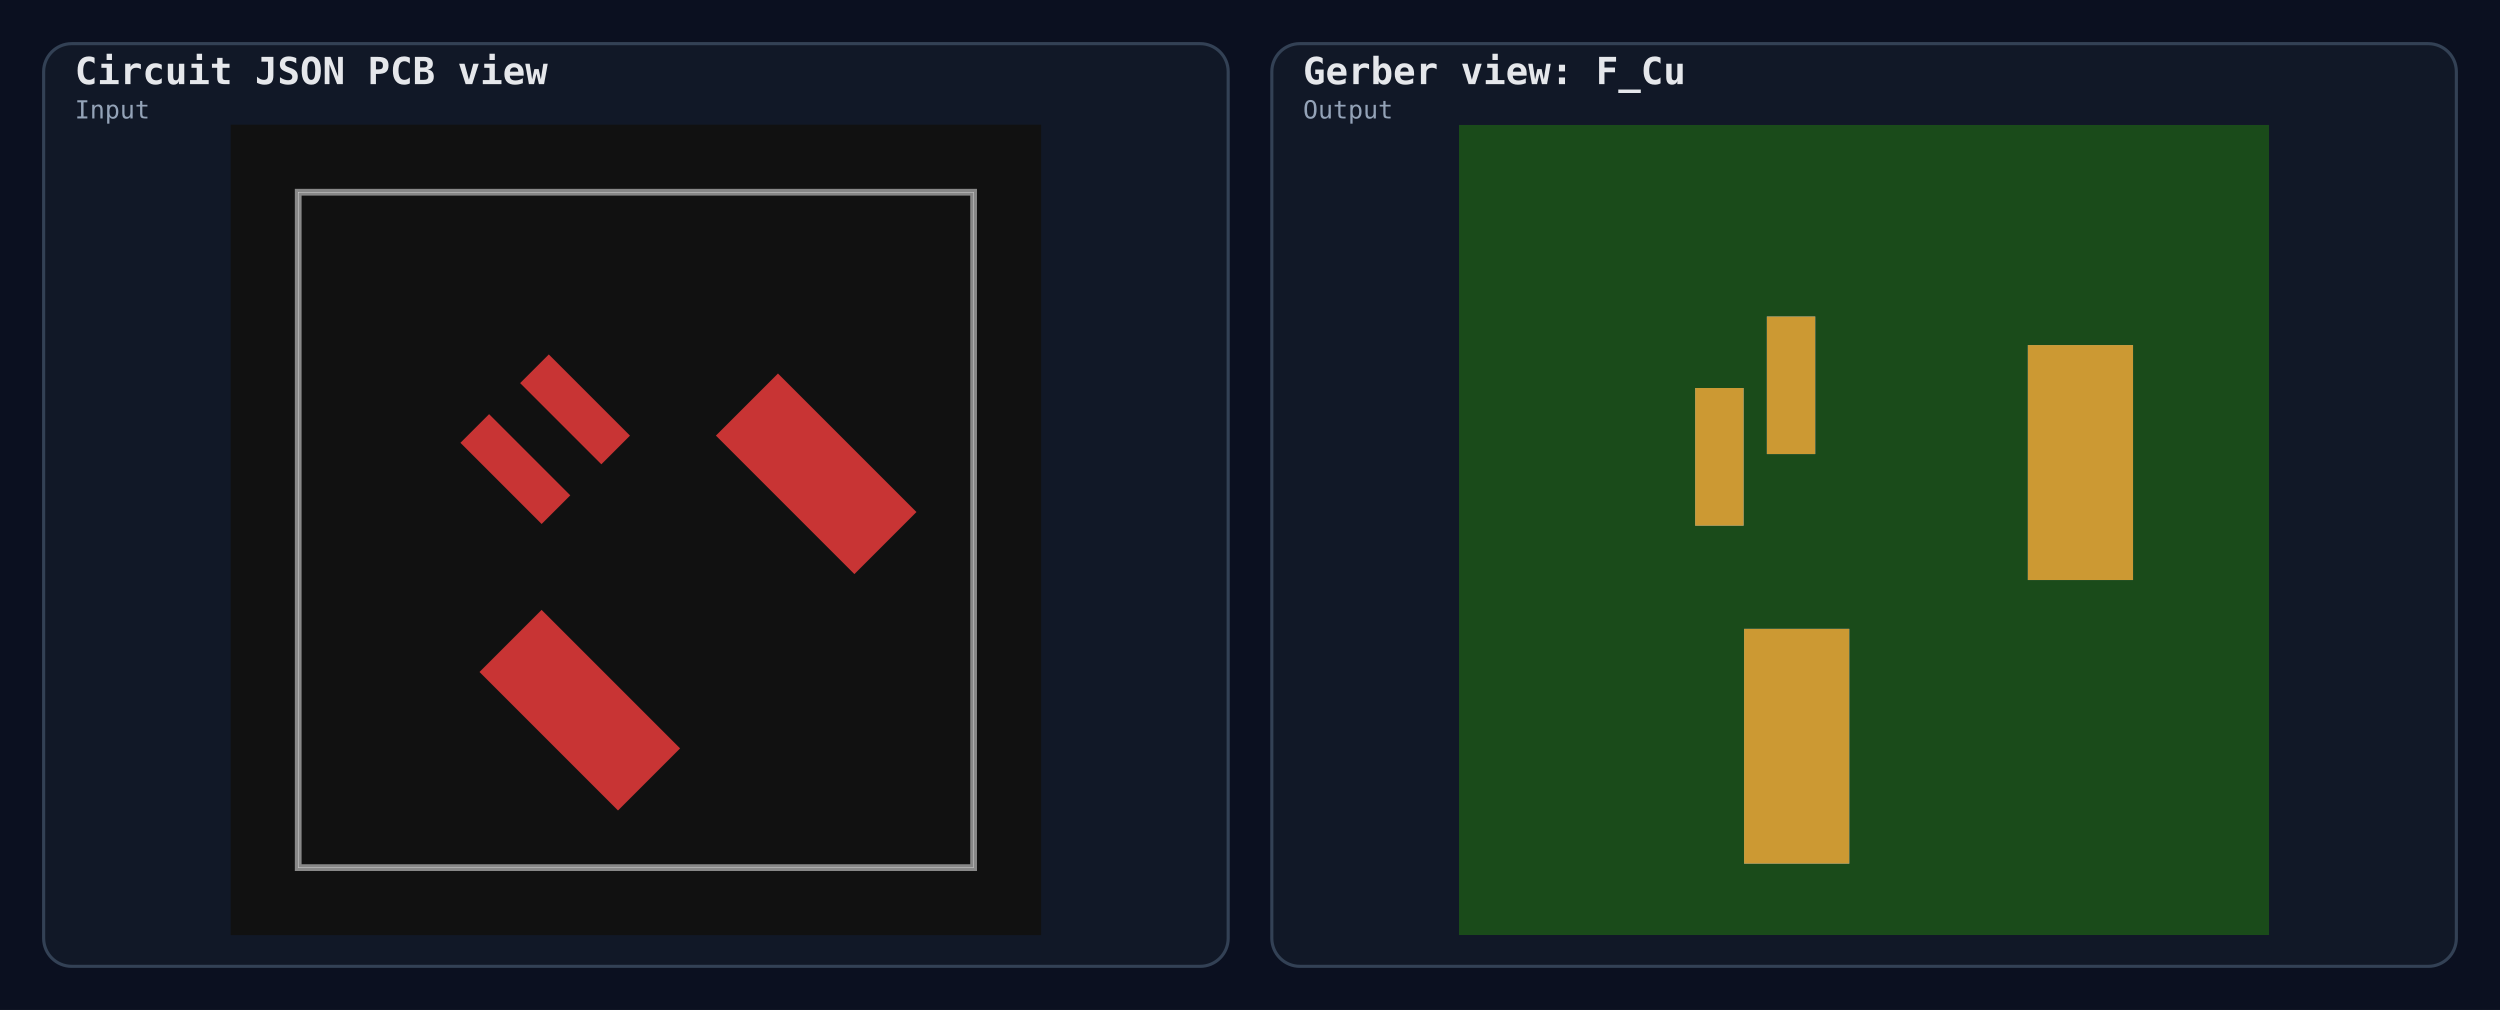
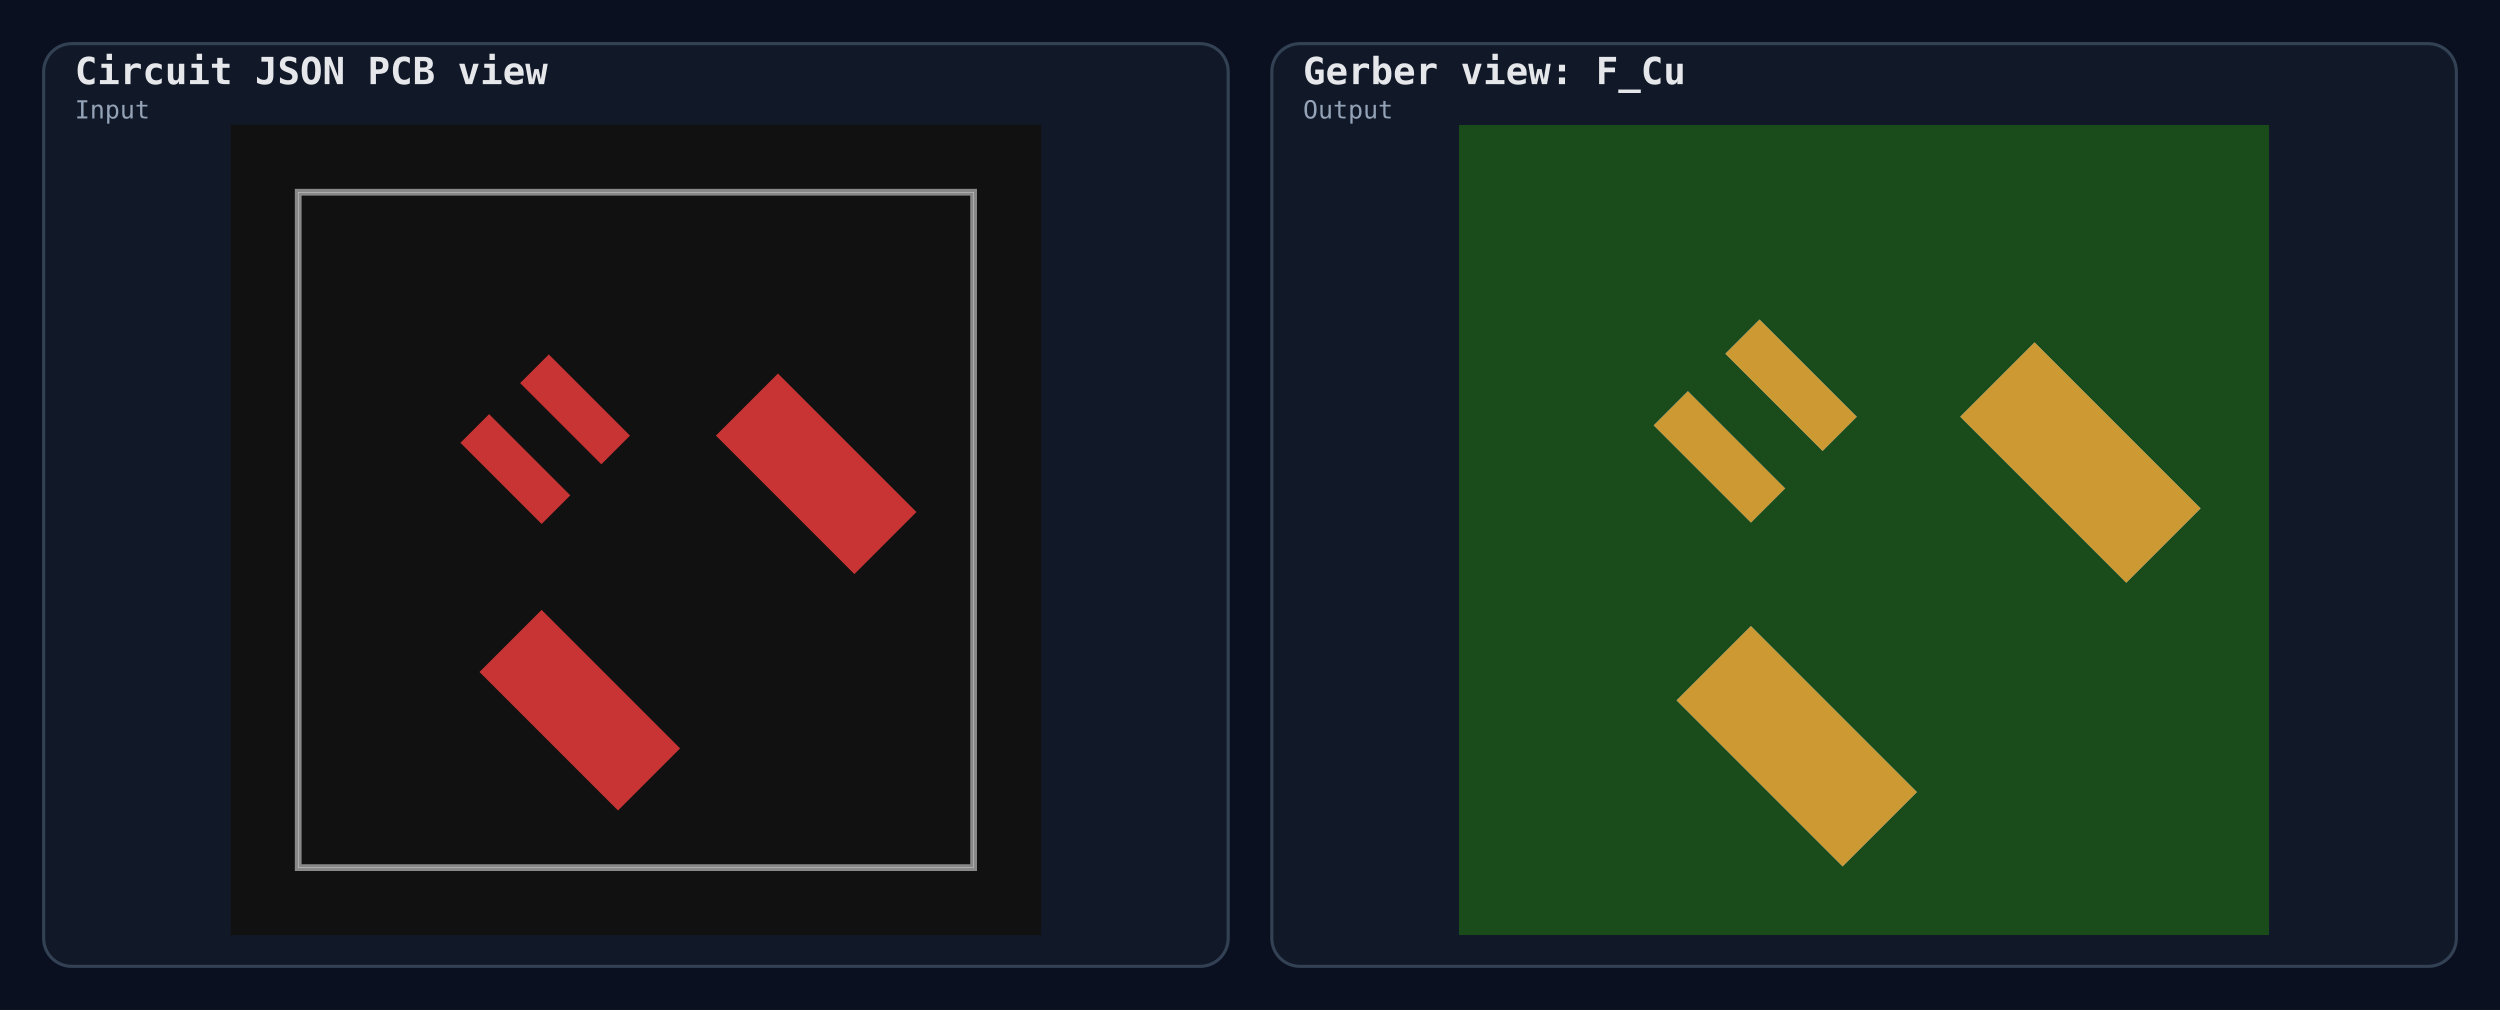
<svg xmlns="http://www.w3.org/2000/svg" xmlns:xlink="http://www.w3.org/1999/xlink" version="1.1" viewBox="0 0 1604 648" width="1604" height="648">
  <defs>
    <style>.snapshot-label { font: 600 24px ui-monospace, SFMono-Regular, Menlo, monospace; fill: #e5e7eb; }.snapshot-subtitle { font: 500 16px ui-monospace, SFMono-Regular, Menlo, monospace; fill: #94a3b8; }</style>
  </defs>
  <rect x="0" y="0" width="1604" height="648" fill="#0b1020" />
  <rect x="28" y="28" width="760" height="592" rx="18" fill="#111827" stroke="#334155" stroke-width="2" />
  <rect x="816" y="28" width="760" height="592" rx="18" fill="#111827" stroke="#334155" stroke-width="2" />
  <text x="48" y="54" class="snapshot-label">Circuit JSON PCB view</text>
  <text x="836" y="54" class="snapshot-label">Gerber view: F_Cu</text>
  <text x="48" y="76" class="snapshot-subtitle">Input</text>
  <text x="836" y="76" class="snapshot-subtitle">Output</text>
  <svg x="48" y="80" width="720" height="520" preserveAspectRatio="xMidYMid meet" viewBox="0 0 800 800">
    <style />
    <rect class="boundary" x="0" y="0" fill="#111111" width="800" height="800" data-type="pcb_background" data-pcb-layer="global" />
    <rect class="pcb-boundary" fill="none" stroke="#fff" stroke-width="0.3" x="66.667" y="66.667" width="666.667" height="666.667" data-type="pcb_boundary" data-pcb-layer="global" />
    <path class="pcb-board" d="M 66.667 733.333 L 733.333 733.333 L 733.333 66.667 L 66.667 66.667 Z" fill="none" stroke="rgba(255, 255, 255, 0.5)" stroke-width="6.667" data-type="pcb_board" data-pcb-layer="board" />
    <rect class="pcb-pad" fill="rgb(200, 52, 52)" x="-20" y="-56.667" width="40" height="113.333" transform="translate(281 339.9333) rotate(-45)" data-type="pcb_smtpad" data-pcb-layer="top" />
    <rect class="pcb-pad" fill="rgb(200, 52, 52)" x="-20" y="-56.667" width="40" height="113.333" transform="translate(339.9333 281) rotate(-45)" data-type="pcb_smtpad" data-pcb-layer="top" />
    <rect class="pcb-pad" fill="rgb(200, 52, 52)" x="-43.333" y="-96.667" width="86.667" height="193.333" transform="translate(577.9333 344.6) rotate(-45)" data-type="pcb_smtpad" data-pcb-layer="top" />
    <rect class="pcb-pad" fill="rgb(200, 52, 52)" x="-43.333" y="-96.667" width="86.667" height="193.333" transform="translate(344.6 577.9333) rotate(-45)" data-type="pcb_smtpad" data-pcb-layer="top" />
  </svg>
-   <svg x="836" y="80" width="720" height="520" preserveAspectRatio="xMidYMid meet" viewBox="-5000 -5000 10000 10000" version="1.1" stroke-linecap="round" stroke-linejoin="round" stroke-width="0" fill-rule="evenodd" clip-rule="evenodd" id="D47G84XlP-4B_top">
+   <svg x="836" y="80" width="720" height="520" preserveAspectRatio="xMidYMid meet" viewBox="-5000 -5000 10000 10000" version="1.1" stroke-linecap="round" stroke-linejoin="round" stroke-width="0" fill-rule="evenodd" clip-rule="evenodd" id="rrNogKTiM9Hc_top">
    <defs>
-       <style>.D47G84XlP-4B_fr4 {color: #666666;}
- .D47G84XlP-4B_cu {color: #cccccc;}
- .D47G84XlP-4B_cf {color: #cc9933;}
- .D47G84XlP-4B_sm {color: #004200; opacity: 0.749;}
- .D47G84XlP-4B_ss {color: #ffffff;}
- .D47G84XlP-4B_sp {color: #999999;}
- .D47G84XlP-4B_out {color: #000000;}</style>
-       <rect x="-300" y="-850" width="600" height="1700" id="XhEDe6bOXNsW_pad-10" />
-       <rect x="-650" y="-1450" width="1300" height="2900" id="XhEDe6bOXNsW_pad-11" />
-       <rect x="-300" y="-850" width="600" height="1700" id="CzsPevVpyiGK_pad-10" />
-       <rect x="-650" y="-1450" width="1300" height="2900" id="CzsPevVpyiGK_pad-11" />
-       <g id="D47G84XlP-4B_top_copper">
-         <use xlink:href="#XhEDe6bOXNsW_pad-10" x="-1785" y="901" />
-         <use xlink:href="#XhEDe6bOXNsW_pad-10" x="-901" y="1785" />
-         <use xlink:href="#XhEDe6bOXNsW_pad-11" x="2669" y="831" />
-         <use xlink:href="#XhEDe6bOXNsW_pad-11" x="-831" y="-2669" />
+       <style>.rrNogKTiM9Hc_fr4 {color: #666666;}
+ .rrNogKTiM9Hc_cu {color: #cccccc;}
+ .rrNogKTiM9Hc_cf {color: #cc9933;}
+ .rrNogKTiM9Hc_sm {color: #004200; opacity: 0.749;}
+ .rrNogKTiM9Hc_ss {color: #ffffff;}
+ .rrNogKTiM9Hc_sp {color: #999999;}
+ .rrNogKTiM9Hc_out {color: #000000;}</style>
+       <g id="rrNogKTiM9Hc_top_copper">
+         <path d="M -2598.173 1289.909 -2173.909 1714.173 -971.827 512.091 -1396.091 87.827 -2598.173 1289.909" />
+         <path d="M -1714.173 2173.909 -1289.909 2598.173 -87.827 1396.091 -512.091 971.827 -1714.173 2173.909" />
+         <path d="M 1184.076 1396.685 2103.315 2315.924 4153.924 265.315 3234.685 -653.924 1184.076 1396.685" />
+         <path d="M -2315.924 -2103.315 -1396.685 -1184.076 653.924 -3234.685 -265.315 -4153.924 -2315.924 -2103.315" />
      </g>
-       <g id="D47G84XlP-4B_top_soldermask">
-         <use xlink:href="#CzsPevVpyiGK_pad-10" x="-1785" y="901" />
-         <use xlink:href="#CzsPevVpyiGK_pad-10" x="-901" y="1785" />
-         <use xlink:href="#CzsPevVpyiGK_pad-11" x="2669" y="831" />
-         <use xlink:href="#CzsPevVpyiGK_pad-11" x="-831" y="-2669" />
+       <g id="rrNogKTiM9Hc_top_soldermask">
+         <path d="M -2598.173 1289.909 -2173.909 1714.173 -971.827 512.091 -1396.091 87.827 -2598.173 1289.909" />
+         <path d="M -1714.173 2173.909 -1289.909 2598.173 -87.827 1396.091 -512.091 971.827 -1714.173 2173.909" />
+         <path d="M 1184.076 1396.685 2103.315 2315.924 4153.924 265.315 3234.685 -653.924 1184.076 1396.685" />
+         <path d="M -2315.924 -2103.315 -1396.685 -1184.076 653.924 -3234.685 -265.315 -4153.924 -2315.924 -2103.315" />
      </g>
-       <clipPath id="D47G84XlP-4B_top_outline">
+       <clipPath id="rrNogKTiM9Hc_top_outline">
        <path d="M -5000 -5000 5000 -5000 5000 5000 -5000 5000 -5000 -5000" fill="none" stroke-width="50" />
      </clipPath>
-       <mask id="D47G84XlP-4B_top_mech-mask">
+       <mask id="rrNogKTiM9Hc_top_mech-mask">
        <g fill="#000" stroke="#000">
          <rect x="-5000" y="-5000" width="10000" height="10000" fill="#fff" />
        </g>
      </mask>
-       <mask id="D47G84XlP-4B_top_cf-mask">
+       <mask id="rrNogKTiM9Hc_top_cf-mask">
        <g fill="#fff" stroke="#fff">
-           <use xlink:href="#D47G84XlP-4B_top_soldermask" />
+           <use xlink:href="#rrNogKTiM9Hc_top_soldermask" />
        </g>
      </mask>
-       <mask id="D47G84XlP-4B_top_sm-mask">
+       <mask id="rrNogKTiM9Hc_top_sm-mask">
        <g fill="#000" stroke="#000">
          <rect x="-5000" y="-5000" width="10000" height="10000" fill="#fff" />
-           <use xlink:href="#D47G84XlP-4B_top_soldermask" />
+           <use xlink:href="#rrNogKTiM9Hc_top_soldermask" />
        </g>
      </mask>
    </defs>
    <g transform="translate(0,0) scale(1,-1)">
-       <g mask="url(#D47G84XlP-4B_top_mech-mask)" clip-path="url(#D47G84XlP-4B_top_outline)">
-         <rect x="-5000" y="-5000" width="10000" height="10000" fill="currentColor" class="D47G84XlP-4B_fr4" />
-         <use xlink:href="#D47G84XlP-4B_top_copper" fill="currentColor" stroke="currentColor" class="D47G84XlP-4B_cu" />
-         <use xlink:href="#D47G84XlP-4B_top_copper" fill="currentColor" stroke="currentColor" class="D47G84XlP-4B_cf" mask="url(#D47G84XlP-4B_top_cf-mask)" />
-         <g mask="url(#D47G84XlP-4B_top_sm-mask)">
-           <rect x="-5000" y="-5000" width="10000" height="10000" fill="currentColor" class="D47G84XlP-4B_sm" />
+       <g mask="url(#rrNogKTiM9Hc_top_mech-mask)" clip-path="url(#rrNogKTiM9Hc_top_outline)">
+         <rect x="-5000" y="-5000" width="10000" height="10000" fill="currentColor" class="rrNogKTiM9Hc_fr4" />
+         <use xlink:href="#rrNogKTiM9Hc_top_copper" fill="currentColor" stroke="currentColor" class="rrNogKTiM9Hc_cu" />
+         <use xlink:href="#rrNogKTiM9Hc_top_copper" fill="currentColor" stroke="currentColor" class="rrNogKTiM9Hc_cf" mask="url(#rrNogKTiM9Hc_top_cf-mask)" />
+         <g mask="url(#rrNogKTiM9Hc_top_sm-mask)">
+           <rect x="-5000" y="-5000" width="10000" height="10000" fill="currentColor" class="rrNogKTiM9Hc_sm" />
        </g>
      </g>
    </g>
  </svg>
</svg>
